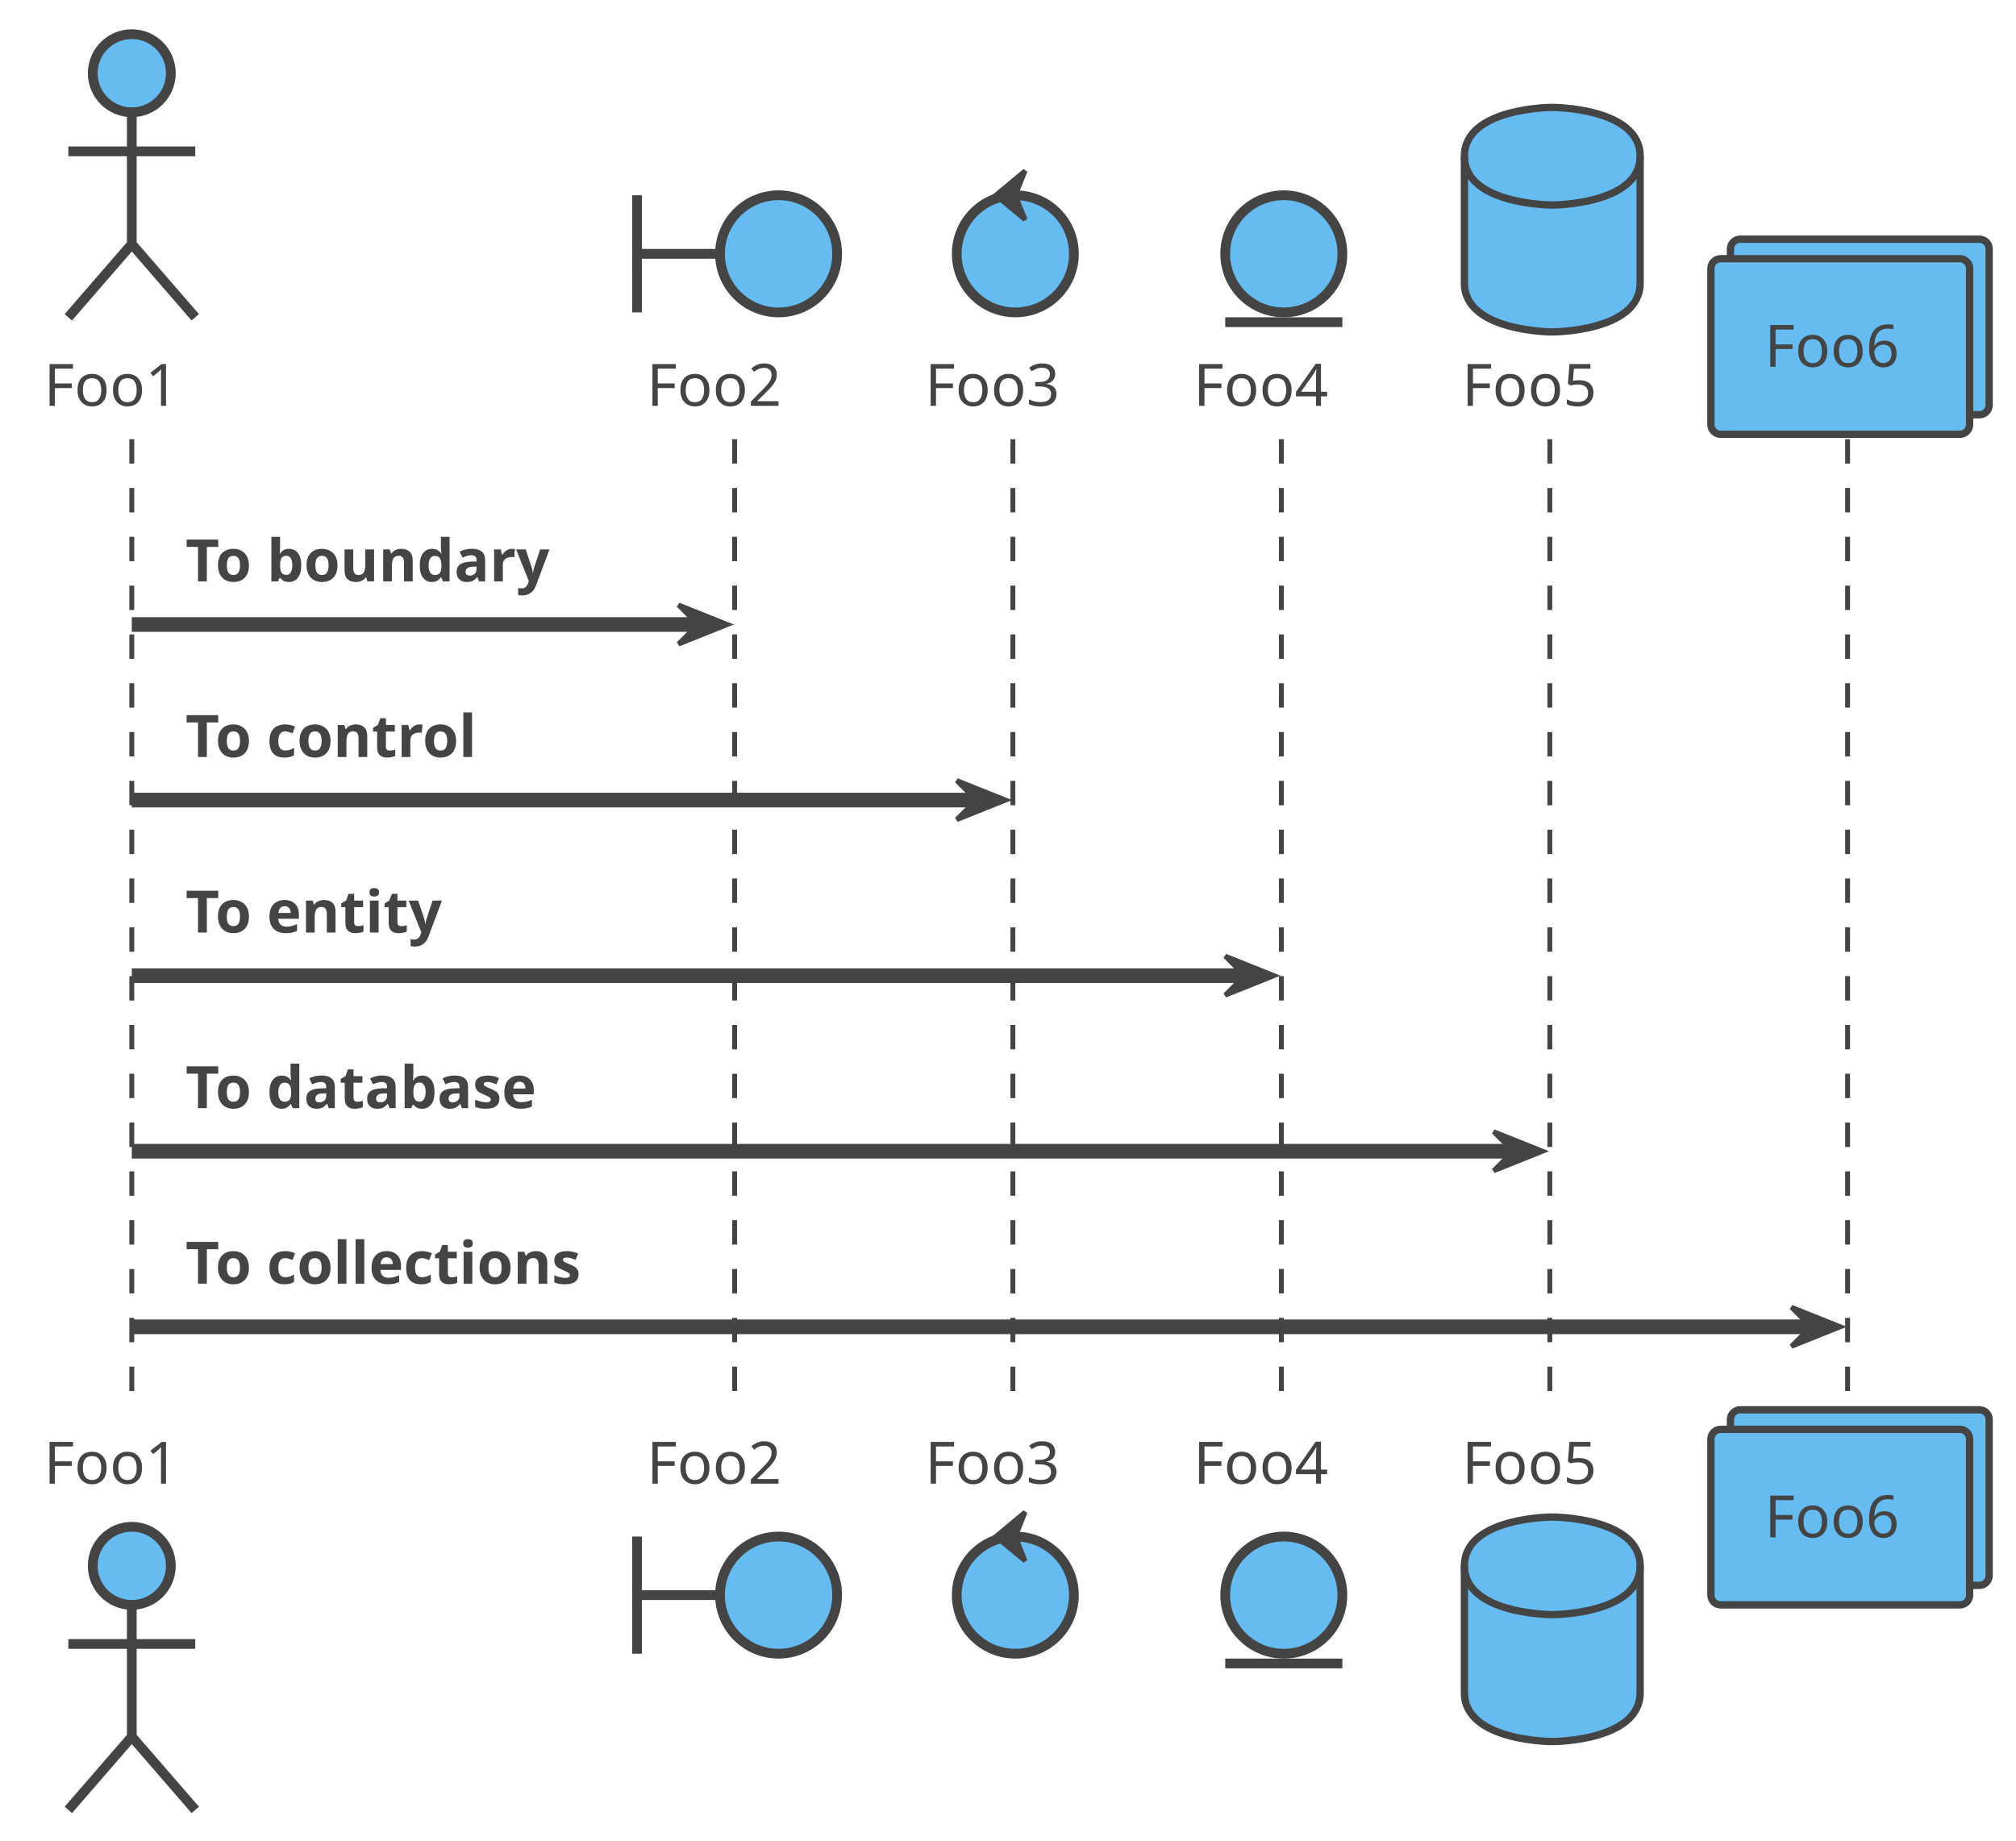
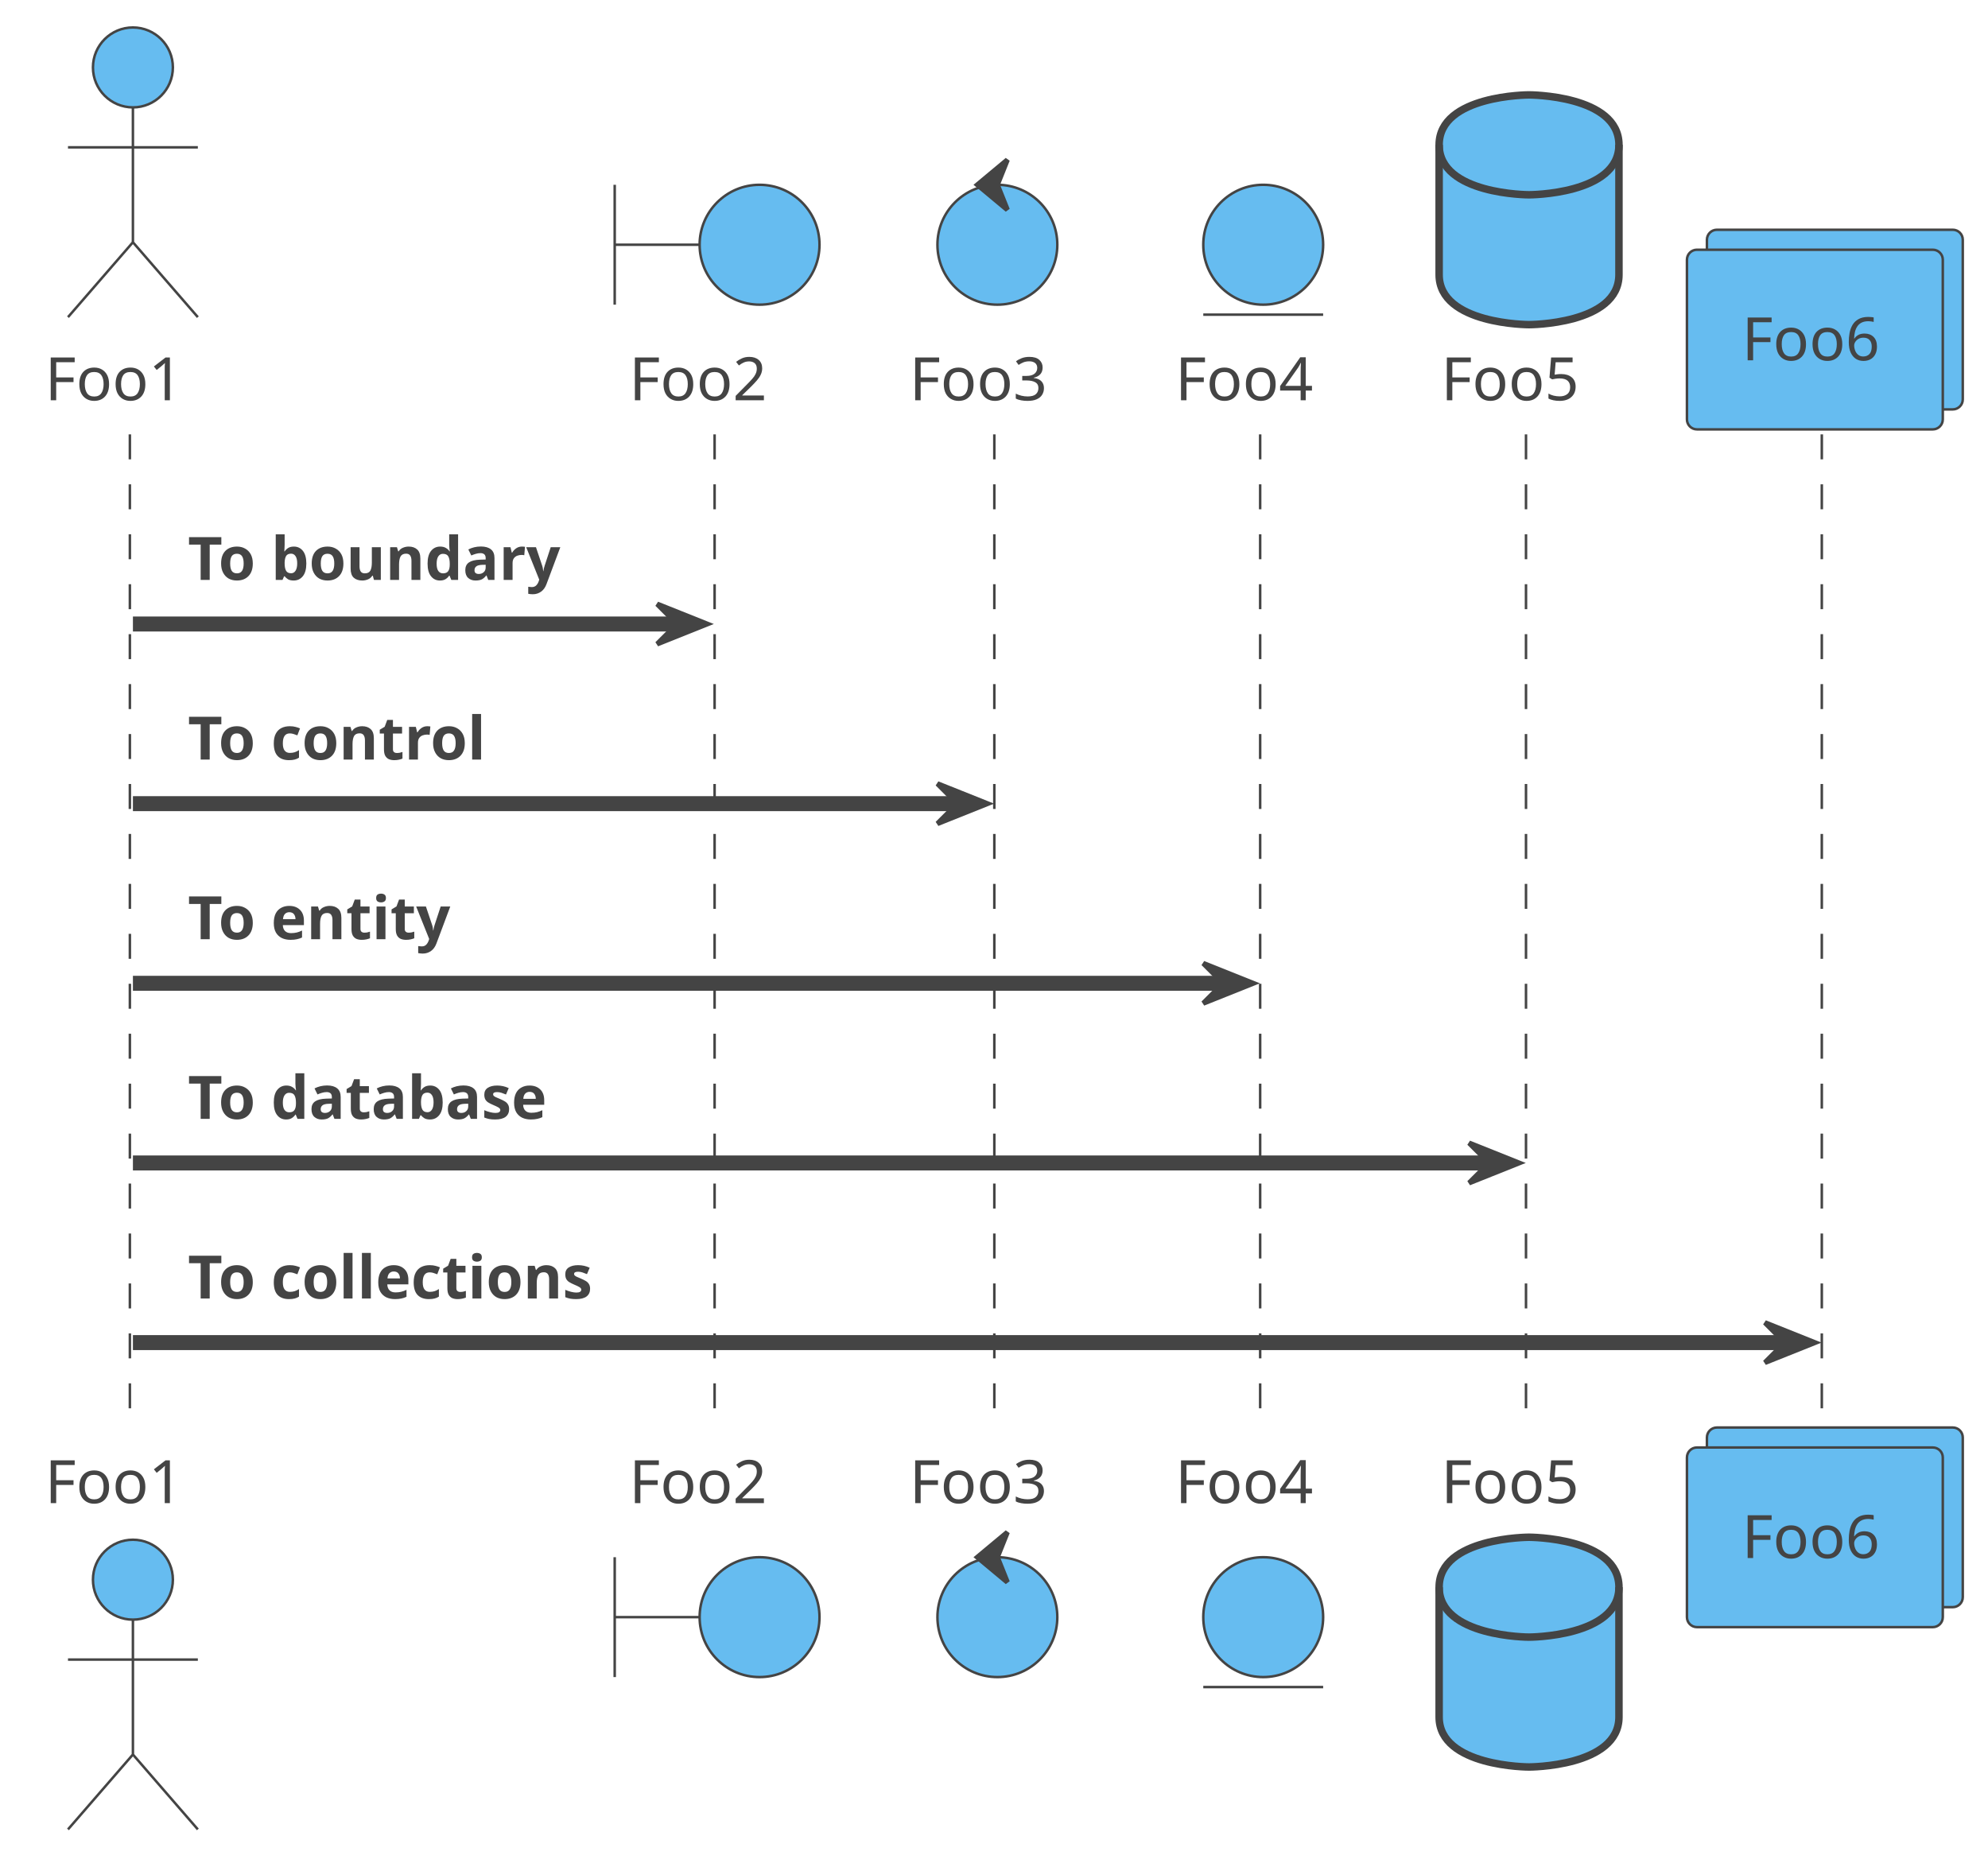
- <svg xmlns="http://www.w3.org/2000/svg" contentScriptType="application/ecmascript" contentStyleType="text/css" height="377px" preserveAspectRatio="none" style="width:413px;height:377px;background:#FFFFFF;" version="1.1" viewBox="0 0 413 377" width="413px" zoomAndPan="magnify">
+ <svg xmlns="http://www.w3.org/2000/svg" contentStyleType="text/css" height="373px" preserveAspectRatio="none" style="width:398px;height:373px;" version="1.1" viewBox="0 0 398 373" width="398px" zoomAndPan="magnify">
  <defs />
  <g>
-     <line style="stroke:#444444;stroke-width:1.0;stroke-dasharray:5.0,5.0;" x1="27" x2="27" y1="89.969" y2="289.812" />
-     <line style="stroke:#444444;stroke-width:1.0;stroke-dasharray:5.0,5.0;" x1="150.5" x2="150.5" y1="89.969" y2="289.812" />
-     <line style="stroke:#444444;stroke-width:1.0;stroke-dasharray:5.0,5.0;" x1="207.5" x2="207.5" y1="89.969" y2="289.812" />
-     <line style="stroke:#444444;stroke-width:1.0;stroke-dasharray:5.0,5.0;" x1="262.5" x2="262.5" y1="89.969" y2="289.812" />
-     <line style="stroke:#444444;stroke-width:1.0;stroke-dasharray:5.0,5.0;" x1="317.5" x2="317.5" y1="89.969" y2="289.812" />
-     <line style="stroke:#444444;stroke-width:1.0;stroke-dasharray:5.0,5.0;" x1="378.5" x2="378.5" y1="89.969" y2="289.812" />
-     <text fill="#444444" font-family="sans-serif" font-size="12" lengthAdjust="spacing" textLength="30" x="9" y="83.139">Foo1</text>
-     <ellipse cx="27" cy="15" fill="#66BCF0" rx="8" ry="8" style="stroke:#444444;stroke-width:2.0;" />
-     <path d="M27,23 L27,50 M14,31 L40,31 M27,50 L14,65 M27,50 L40,65 " fill="none" style="stroke:#444444;stroke-width:2.0;" />
-     <text fill="#444444" font-family="sans-serif" font-size="12" lengthAdjust="spacing" textLength="30" x="9" y="303.951">Foo1</text>
-     <ellipse cx="27" cy="320.781" fill="#66BCF0" rx="8" ry="8" style="stroke:#444444;stroke-width:2.0;" />
-     <path d="M27,328.781 L27,355.781 M14,336.781 L40,336.781 M27,355.781 L14,370.781 M27,355.781 L40,370.781 " fill="none" style="stroke:#444444;stroke-width:2.0;" />
-     <text fill="#444444" font-family="sans-serif" font-size="12" lengthAdjust="spacing" textLength="31" x="132.5" y="83.139">Foo2</text>
-     <path d="M130.5,40 L130.5,64 M130.5,52 L147.5,52 " fill="none" style="stroke:#444444;stroke-width:2.0;" />
-     <ellipse cx="159.5" cy="52" fill="#66BCF0" rx="12" ry="12" style="stroke:#444444;stroke-width:2.0;" />
-     <text fill="#444444" font-family="sans-serif" font-size="12" lengthAdjust="spacing" textLength="31" x="132.5" y="303.951">Foo2</text>
-     <path d="M130.5,314.781 L130.5,338.781 M130.5,326.781 L147.5,326.781 " fill="none" style="stroke:#444444;stroke-width:2.0;" />
-     <ellipse cx="159.5" cy="326.781" fill="#66BCF0" rx="12" ry="12" style="stroke:#444444;stroke-width:2.0;" />
-     <text fill="#444444" font-family="sans-serif" font-size="12" lengthAdjust="spacing" textLength="31" x="189.5" y="83.139">Foo3</text>
-     <ellipse cx="208" cy="52" fill="#66BCF0" rx="12" ry="12" style="stroke:#444444;stroke-width:2.0;" />
-     <polygon fill="#444444" points="204,40,210,35,208,40,210,45,204,40" style="stroke:#444444;stroke-width:1.0;" />
-     <text fill="#444444" font-family="sans-serif" font-size="12" lengthAdjust="spacing" textLength="31" x="189.5" y="303.951">Foo3</text>
-     <ellipse cx="208" cy="326.781" fill="#66BCF0" rx="12" ry="12" style="stroke:#444444;stroke-width:2.0;" />
-     <polygon fill="#444444" points="204,314.781,210,309.781,208,314.781,210,319.781,204,314.781" style="stroke:#444444;stroke-width:1.0;" />
-     <text fill="#444444" font-family="sans-serif" font-size="12" lengthAdjust="spacing" textLength="31" x="244.5" y="83.139">Foo4</text>
-     <ellipse cx="263" cy="52" fill="#66BCF0" rx="12" ry="12" style="stroke:#444444;stroke-width:2.0;" />
-     <line style="stroke:#444444;stroke-width:2.0;" x1="251" x2="275" y1="66" y2="66" />
-     <text fill="#444444" font-family="sans-serif" font-size="12" lengthAdjust="spacing" textLength="31" x="244.5" y="303.951">Foo4</text>
-     <ellipse cx="263" cy="326.781" fill="#66BCF0" rx="12" ry="12" style="stroke:#444444;stroke-width:2.0;" />
-     <line style="stroke:#444444;stroke-width:2.0;" x1="251" x2="275" y1="340.781" y2="340.781" />
-     <text fill="#444444" font-family="sans-serif" font-size="12" lengthAdjust="spacing" textLength="31" x="299.5" y="83.139">Foo5</text>
-     <path d="M300,32 C300,22 318,22 318,22 C318,22 336,22 336,32 L336,58 C336,68 318,68 318,68 C318,68 300,68 300,58 L300,32 " fill="#66BCF0" style="stroke:#444444;stroke-width:1.5;" />
-     <path d="M300,32 C300,42 318,42 318,42 C318,42 336,42 336,32 " fill="none" style="stroke:#444444;stroke-width:1.5;" />
-     <text fill="#444444" font-family="sans-serif" font-size="12" lengthAdjust="spacing" textLength="31" x="299.5" y="303.951">Foo5</text>
-     <path d="M300,320.781 C300,310.781 318,310.781 318,310.781 C318,310.781 336,310.781 336,320.781 L336,346.781 C336,356.781 318,356.781 318,356.781 C318,356.781 300,356.781 300,346.781 L300,320.781 " fill="#66BCF0" style="stroke:#444444;stroke-width:1.5;" />
-     <path d="M300,320.781 C300,330.781 318,330.781 318,330.781 C318,330.781 336,330.781 336,320.781 " fill="none" style="stroke:#444444;stroke-width:1.5;" />
-     <rect fill="#66BCF0" height="35.969" rx="2" ry="2" style="stroke:#444444;stroke-width:1.5;" width="53" x="354.5" y="49" />
-     <rect fill="#66BCF0" height="35.969" rx="2" ry="2" style="stroke:#444444;stroke-width:1.5;" width="53" x="350.5" y="53" />
-     <text fill="#444444" font-family="sans-serif" font-size="12" lengthAdjust="spacing" textLength="31" x="361.5" y="75.139">Foo6</text>
-     <rect fill="#66BCF0" height="35.969" rx="2" ry="2" style="stroke:#444444;stroke-width:1.5;" width="53" x="354.5" y="288.812" />
-     <rect fill="#66BCF0" height="35.969" rx="2" ry="2" style="stroke:#444444;stroke-width:1.5;" width="53" x="350.5" y="292.812" />
-     <text fill="#444444" font-family="sans-serif" font-size="12" lengthAdjust="spacing" textLength="31" x="361.5" y="314.951">Foo6</text>
-     <polygon fill="#444444" points="139,123.938,149,127.938,139,131.938,143,127.938" style="stroke:#444444;stroke-width:1.0;" />
-     <line style="stroke:#444444;stroke-width:3.0;" x1="27" x2="145" y1="127.938" y2="127.938" />
-     <text fill="#444444" font-family="sans-serif" font-size="12" font-weight="bold" lengthAdjust="spacing" textLength="92" x="38" y="119.107">To boundary</text>
-     <polygon fill="#444444" points="196,159.906,206,163.906,196,167.906,200,163.906" style="stroke:#444444;stroke-width:1.0;" />
-     <line style="stroke:#444444;stroke-width:3.0;" x1="27" x2="202" y1="163.906" y2="163.906" />
-     <text fill="#444444" font-family="sans-serif" font-size="12" font-weight="bold" lengthAdjust="spacing" textLength="76" x="38" y="155.076">To control</text>
-     <polygon fill="#444444" points="251,195.875,261,199.875,251,203.875,255,199.875" style="stroke:#444444;stroke-width:1.0;" />
-     <line style="stroke:#444444;stroke-width:3.0;" x1="27" x2="257" y1="199.875" y2="199.875" />
-     <text fill="#444444" font-family="sans-serif" font-size="12" font-weight="bold" lengthAdjust="spacing" textLength="67" x="38" y="191.045">To entity</text>
-     <polygon fill="#444444" points="306,231.844,316,235.844,306,239.844,310,235.844" style="stroke:#444444;stroke-width:1.0;" />
-     <line style="stroke:#444444;stroke-width:3.0;" x1="27" x2="312" y1="235.844" y2="235.844" />
-     <text fill="#444444" font-family="sans-serif" font-size="12" font-weight="bold" lengthAdjust="spacing" textLength="92" x="38" y="227.014">To database</text>
-     <polygon fill="#444444" points="367,267.812,377,271.812,367,275.812,371,271.812" style="stroke:#444444;stroke-width:1.0;" />
-     <line style="stroke:#444444;stroke-width:3.0;" x1="27" x2="373" y1="271.812" y2="271.812" />
-     <text fill="#444444" font-family="sans-serif" font-size="12" font-weight="bold" lengthAdjust="spacing" textLength="102" x="38" y="262.982">To collections</text>
+     <line style="stroke:#444444;stroke-width:0.5;stroke-dasharray:5.0,5.0;" x1="26" x2="26" y1="86.969" y2="286.812" />
+     <line style="stroke:#444444;stroke-width:0.5;stroke-dasharray:5.0,5.0;" x1="143.065" x2="143.065" y1="86.969" y2="286.812" />
+     <line style="stroke:#444444;stroke-width:0.5;stroke-dasharray:5.0,5.0;" x1="199.065" x2="199.065" y1="86.969" y2="286.812" />
+     <line style="stroke:#444444;stroke-width:0.5;stroke-dasharray:5.0,5.0;" x1="252.286" x2="252.286" y1="86.969" y2="286.812" />
+     <line style="stroke:#444444;stroke-width:0.5;stroke-dasharray:5.0,5.0;" x1="305.507" x2="305.507" y1="86.969" y2="286.812" />
+     <line style="stroke:#444444;stroke-width:0.5;stroke-dasharray:5.0,5.0;" x1="364.728" x2="364.728" y1="86.969" y2="286.812" />
+     <text fill="#444444" font-family="sans-serif" font-size="12" lengthAdjust="spacing" textLength="29.221" x="9" y="80.139">Foo1</text>
+     <ellipse cx="26.61" cy="13.5" fill="#66BCF0" rx="8" ry="8" style="stroke:#444444;stroke-width:0.5;" />
+     <path d="M26.61,21.5 L26.61,48.5 M13.61,29.5 L39.61,29.5 M26.61,48.5 L13.61,63.5 M26.61,48.5 L39.61,63.5 " fill="none" style="stroke:#444444;stroke-width:0.5;" />
+     <text fill="#444444" font-family="sans-serif" font-size="12" lengthAdjust="spacing" textLength="29.221" x="9" y="300.951">Foo1</text>
+     <ellipse cx="26.61" cy="316.281" fill="#66BCF0" rx="8" ry="8" style="stroke:#444444;stroke-width:0.5;" />
+     <path d="M26.61,324.281 L26.61,351.281 M13.61,332.281 L39.61,332.281 M26.61,351.281 L13.61,366.281 M26.61,351.281 L39.61,366.281 " fill="none" style="stroke:#444444;stroke-width:0.5;" />
+     <text fill="#444444" font-family="sans-serif" font-size="12" lengthAdjust="spacing" textLength="29.221" x="125.955" y="80.139">Foo2</text>
+     <path d="M123.065,37 L123.065,61 M123.065,49 L140.065,49 " fill="none" style="stroke:#444444;stroke-width:0.5;" />
+     <ellipse cx="152.065" cy="49" fill="#66BCF0" rx="12" ry="12" style="stroke:#444444;stroke-width:0.5;" />
+     <text fill="#444444" font-family="sans-serif" font-size="12" lengthAdjust="spacing" textLength="29.221" x="125.955" y="300.951">Foo2</text>
+     <path d="M123.065,311.781 L123.065,335.781 M123.065,323.781 L140.065,323.781 " fill="none" style="stroke:#444444;stroke-width:0.5;" />
+     <ellipse cx="152.065" cy="323.781" fill="#66BCF0" rx="12" ry="12" style="stroke:#444444;stroke-width:0.5;" />
+     <text fill="#444444" font-family="sans-serif" font-size="12" lengthAdjust="spacing" textLength="29.221" x="182.065" y="80.139">Foo3</text>
+     <ellipse cx="199.676" cy="49" fill="#66BCF0" rx="12" ry="12" style="stroke:#444444;stroke-width:0.5;" />
+     <polygon fill="#444444" points="195.676,37,201.676,32,199.676,37,201.676,42,195.676,37" style="stroke:#444444;stroke-width:1.0;" />
+     <text fill="#444444" font-family="sans-serif" font-size="12" lengthAdjust="spacing" textLength="29.221" x="182.065" y="300.951">Foo3</text>
+     <ellipse cx="199.676" cy="323.781" fill="#66BCF0" rx="12" ry="12" style="stroke:#444444;stroke-width:0.5;" />
+     <polygon fill="#444444" points="195.676,311.781,201.676,306.781,199.676,311.781,201.676,316.781,195.676,311.781" style="stroke:#444444;stroke-width:1.0;" />
+     <text fill="#444444" font-family="sans-serif" font-size="12" lengthAdjust="spacing" textLength="29.221" x="235.286" y="80.139">Foo4</text>
+     <ellipse cx="252.897" cy="49" fill="#66BCF0" rx="12" ry="12" style="stroke:#444444;stroke-width:0.5;" />
+     <line style="stroke:#444444;stroke-width:0.5;" x1="240.897" x2="264.897" y1="63" y2="63" />
+     <text fill="#444444" font-family="sans-serif" font-size="12" lengthAdjust="spacing" textLength="29.221" x="235.286" y="300.951">Foo4</text>
+     <ellipse cx="252.897" cy="323.781" fill="#66BCF0" rx="12" ry="12" style="stroke:#444444;stroke-width:0.5;" />
+     <line style="stroke:#444444;stroke-width:0.5;" x1="240.897" x2="264.897" y1="337.781" y2="337.781" />
+     <text fill="#444444" font-family="sans-serif" font-size="12" lengthAdjust="spacing" textLength="29.221" x="288.507" y="80.139">Foo5</text>
+     <path d="M288.117,29 C288.117,19 306.117,19 306.117,19 C306.117,19 324.117,19 324.117,29 L324.117,55 C324.117,65 306.117,65 306.117,65 C306.117,65 288.117,65 288.117,55 L288.117,29 " fill="#66BCF0" style="stroke:#444444;stroke-width:1.5;" />
+     <path d="M288.117,29 C288.117,39 306.117,39 306.117,39 C306.117,39 324.117,39 324.117,29 " fill="none" style="stroke:#444444;stroke-width:1.5;" />
+     <text fill="#444444" font-family="sans-serif" font-size="12" lengthAdjust="spacing" textLength="29.221" x="288.507" y="300.951">Foo5</text>
+     <path d="M288.117,317.781 C288.117,307.781 306.117,307.781 306.117,307.781 C306.117,307.781 324.117,307.781 324.117,317.781 L324.117,343.781 C324.117,353.781 306.117,353.781 306.117,353.781 C306.117,353.781 288.117,353.781 288.117,343.781 L288.117,317.781 " fill="#66BCF0" style="stroke:#444444;stroke-width:1.5;" />
+     <path d="M288.117,317.781 C288.117,327.781 306.117,327.781 306.117,327.781 C306.117,327.781 324.117,327.781 324.117,317.781 " fill="none" style="stroke:#444444;stroke-width:1.5;" />
+     <rect fill="#66BCF0" height="35.969" rx="2" ry="2" style="stroke:#444444;stroke-width:0.5;" width="51.221" x="341.728" y="46" />
+     <rect fill="#66BCF0" height="35.969" rx="2" ry="2" style="stroke:#444444;stroke-width:0.5;" width="51.221" x="337.728" y="50" />
+     <text fill="#444444" font-family="sans-serif" font-size="12" lengthAdjust="spacing" textLength="29.221" x="348.728" y="72.139">Foo6</text>
+     <rect fill="#66BCF0" height="35.969" rx="2" ry="2" style="stroke:#444444;stroke-width:0.5;" width="51.221" x="341.728" y="285.812" />
+     <rect fill="#66BCF0" height="35.969" rx="2" ry="2" style="stroke:#444444;stroke-width:0.5;" width="51.221" x="337.728" y="289.812" />
+     <text fill="#444444" font-family="sans-serif" font-size="12" lengthAdjust="spacing" textLength="29.221" x="348.728" y="311.951">Foo6</text>
+     <polygon fill="#444444" points="131.565,120.938,141.565,124.938,131.565,128.938,135.565,124.938" style="stroke:#444444;stroke-width:1.0;" />
+     <line style="stroke:#444444;stroke-width:3.0;" x1="26.61" x2="137.565" y1="124.938" y2="124.938" />
+     <text fill="#444444" font-family="sans-serif" font-size="12" font-weight="bold" lengthAdjust="spacing" textLength="84.955" x="37.61" y="116.107">To boundary</text>
+     <polygon fill="#444444" points="187.676,156.906,197.676,160.906,187.676,164.906,191.676,160.906" style="stroke:#444444;stroke-width:1.0;" />
+     <line style="stroke:#444444;stroke-width:3.0;" x1="26.61" x2="193.676" y1="160.906" y2="160.906" />
+     <text fill="#444444" font-family="sans-serif" font-size="12" font-weight="bold" lengthAdjust="spacing" textLength="68.519" x="37.61" y="152.076">To control</text>
+     <polygon fill="#444444" points="240.897,192.875,250.897,196.875,240.897,200.875,244.897,196.875" style="stroke:#444444;stroke-width:1.0;" />
+     <line style="stroke:#444444;stroke-width:3.0;" x1="26.61" x2="246.897" y1="196.875" y2="196.875" />
+     <text fill="#444444" font-family="sans-serif" font-size="12" font-weight="bold" lengthAdjust="spacing" textLength="60.697" x="37.61" y="188.045">To entity</text>
+     <polygon fill="#444444" points="294.117,228.844,304.117,232.844,294.117,236.844,298.117,232.844" style="stroke:#444444;stroke-width:1.0;" />
+     <line style="stroke:#444444;stroke-width:3.0;" x1="26.61" x2="300.117" y1="232.844" y2="232.844" />
+     <text fill="#444444" font-family="sans-serif" font-size="12" font-weight="bold" lengthAdjust="spacing" textLength="83.098" x="37.61" y="224.014">To database</text>
+     <polygon fill="#444444" points="353.338,264.812,363.338,268.812,353.338,272.812,357.338,268.812" style="stroke:#444444;stroke-width:1.0;" />
+     <line style="stroke:#444444;stroke-width:3.0;" x1="26.61" x2="359.338" y1="268.812" y2="268.812" />
+     <text fill="#444444" font-family="sans-serif" font-size="12" font-weight="bold" lengthAdjust="spacing" textLength="93.223" x="37.61" y="259.982">To collections</text>
  </g>
</svg>
